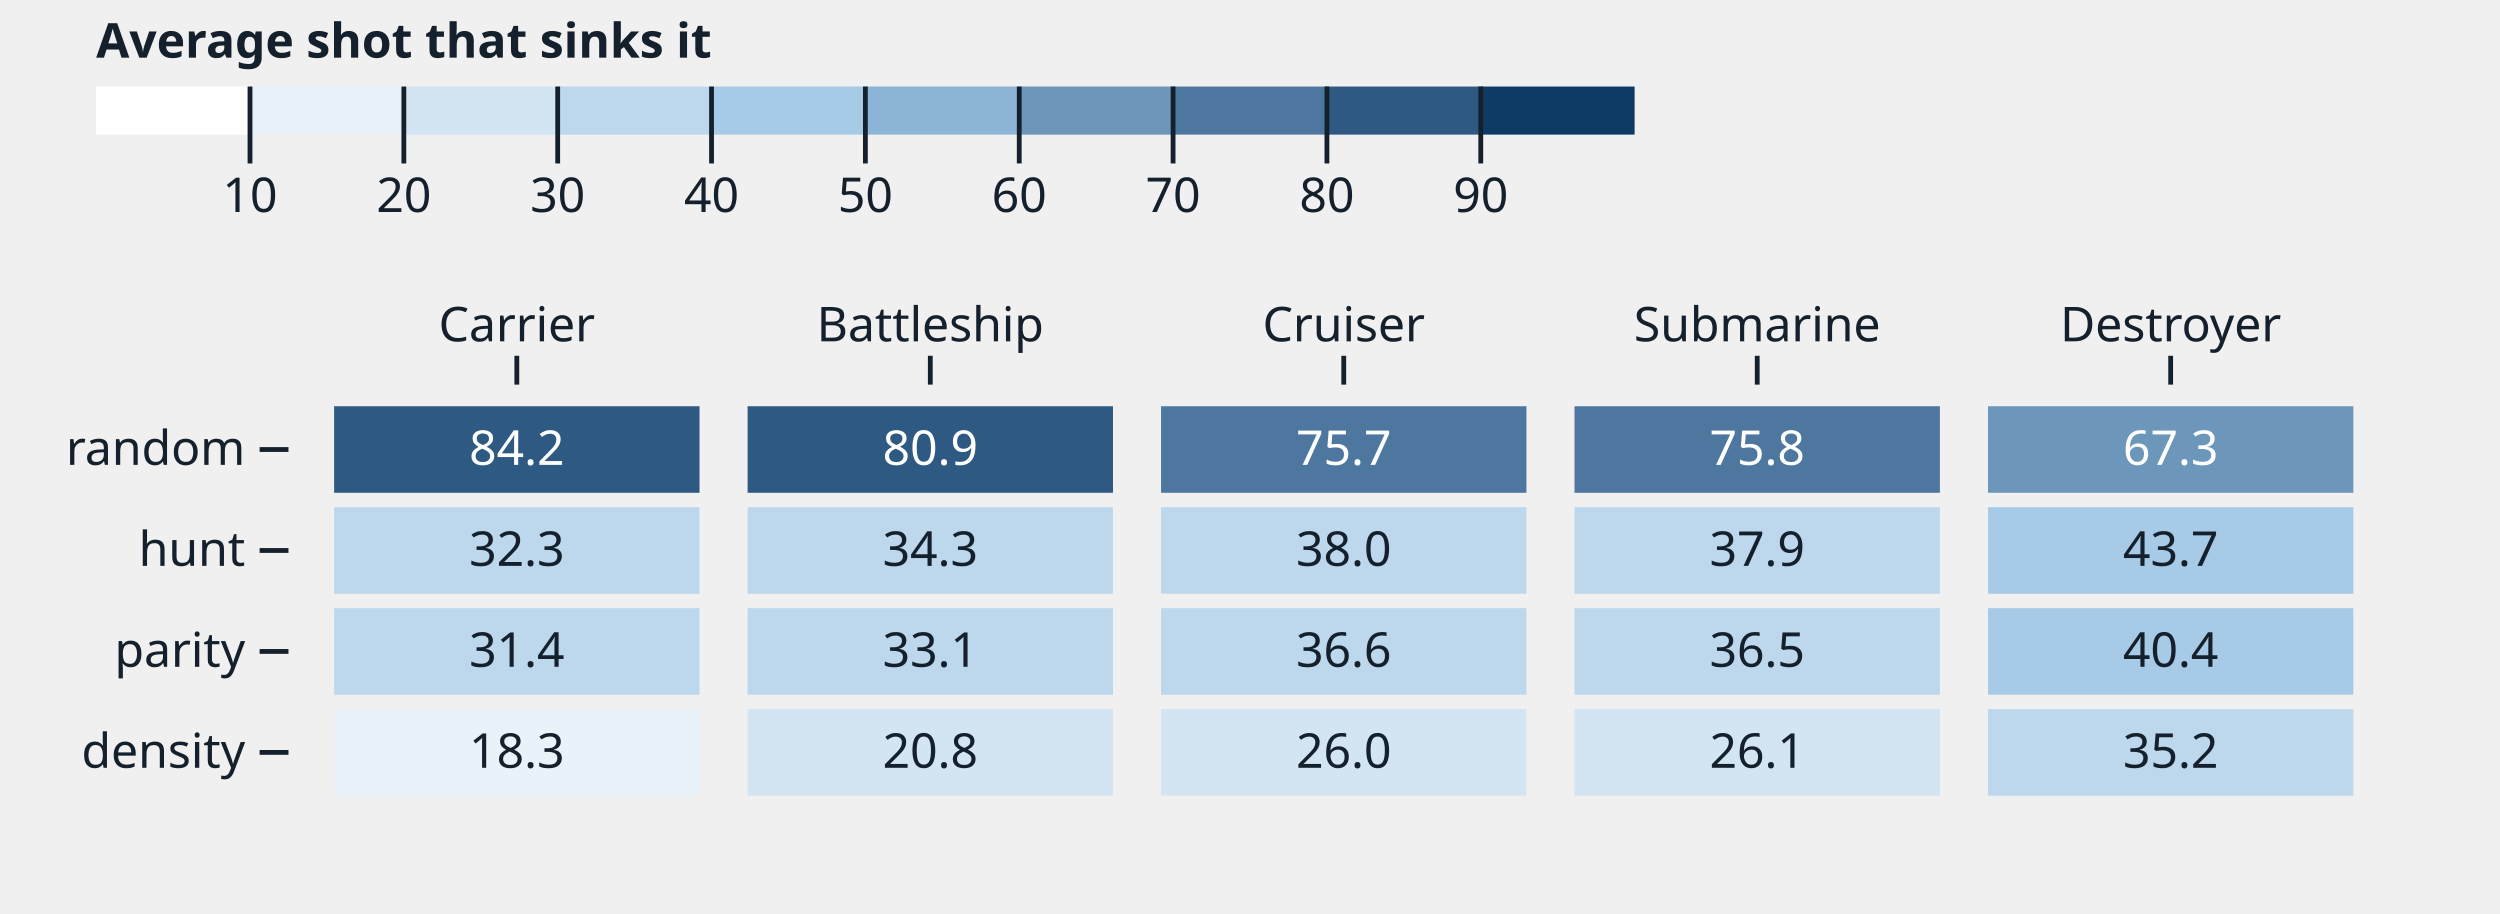
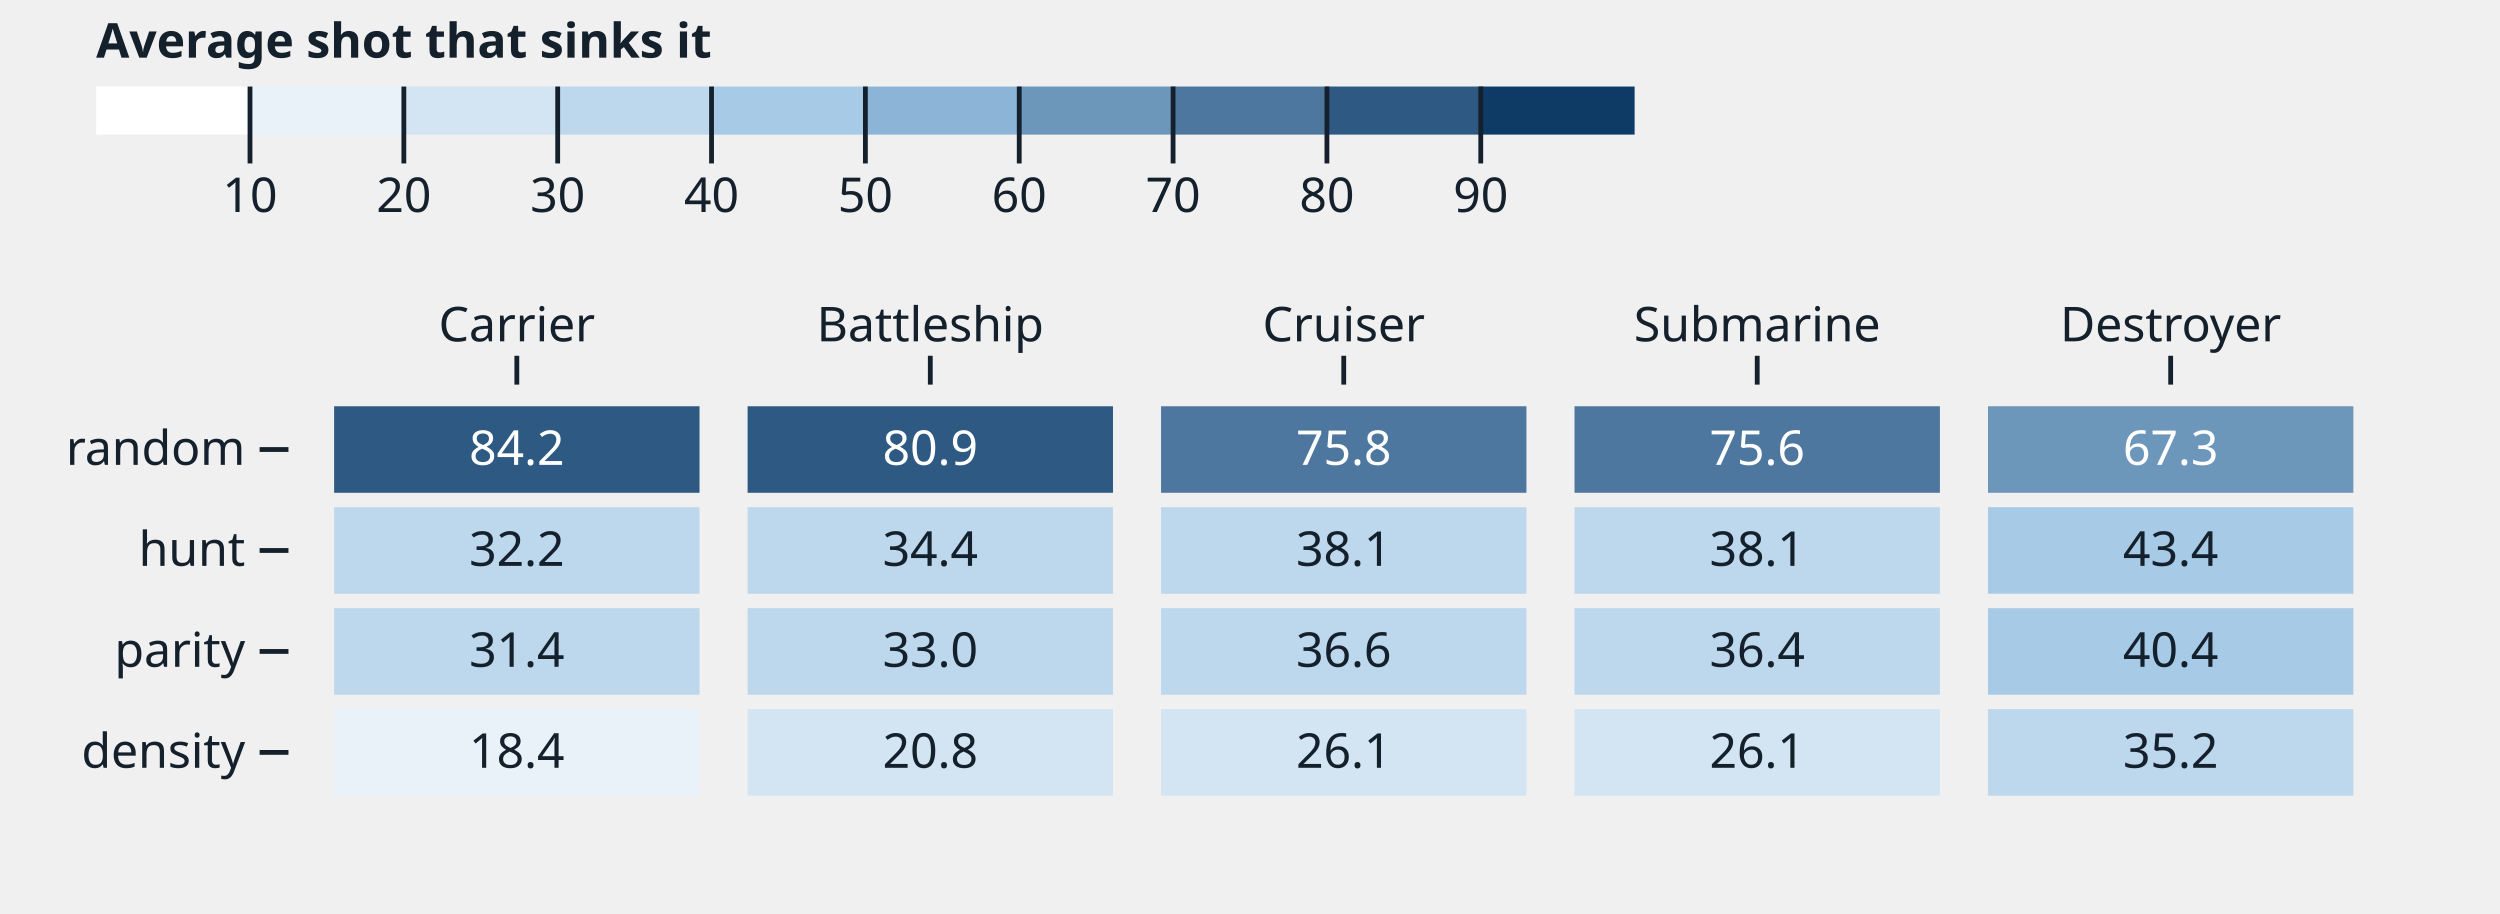
<svg xmlns="http://www.w3.org/2000/svg" width="520" height="190" viewBox="0 0 520 190" style="background: #ffffff; color: #14202b">
  <style>@media (prefers-color-scheme: dark) { :root { filter: invert(1) hue-rotate(180deg); background: none !important } }</style>
  <svg class="plot-d6a7b5-ramp" font-family="system-ui, sans-serif" font-size="10" width="320" height="50" viewBox="0 0 320 50" x="20">
    <style>:where(.plot-d6a7b5-ramp) {
  display: block;
  height: auto;
  height: intrinsic;
  max-width: 100%;
  overflow: visible;
}
:where(.plot-d6a7b5-ramp text) {
  white-space: pre;
}</style>
    <g>
      <rect x="0" y="18" width="32" height="10" fill="rgb(255,255,255)" />
      <rect x="32" y="18" width="32" height="10" fill="rgb(233,242,249)" />
      <rect x="64" y="18" width="32" height="10" fill="rgb(211,228,243)" />
      <rect x="96" y="18" width="32" height="10" fill="rgb(189,215,237)" />
      <rect x="128" y="18" width="32" height="10" fill="rgb(167,202,231)" />
      <rect x="160" y="18" width="32" height="10" fill="rgb(140,180,214)" />
      <rect x="192" y="18" width="32" height="10" fill="rgb(108,150,186)" />
      <rect x="224" y="18" width="32" height="10" fill="rgb(77,119,158)" />
      <rect x="256" y="18" width="32" height="10" fill="rgb(45,89,130)" />
      <rect x="288" y="18" width="32" height="10" fill="rgb(13,59,102)" />
    </g>
    <g transform="translate(0,28)" fill="none" text-anchor="middle" font-variant="tabular-nums">
      <g class="tick" opacity="1" transform="translate(32,0)">
        <line stroke="currentColor" y2="6" y1="-10" />
        <text fill="currentColor" y="9" dy="0.71em">10</text>
      </g>
      <g class="tick" opacity="1" transform="translate(64,0)">
        <line stroke="currentColor" y2="6" y1="-10" />
        <text fill="currentColor" y="9" dy="0.71em">20</text>
      </g>
      <g class="tick" opacity="1" transform="translate(96,0)">
        <line stroke="currentColor" y2="6" y1="-10" />
        <text fill="currentColor" y="9" dy="0.71em">30</text>
      </g>
      <g class="tick" opacity="1" transform="translate(128,0)">
        <line stroke="currentColor" y2="6" y1="-10" />
        <text fill="currentColor" y="9" dy="0.71em">40</text>
      </g>
      <g class="tick" opacity="1" transform="translate(160,0)">
        <line stroke="currentColor" y2="6" y1="-10" />
        <text fill="currentColor" y="9" dy="0.71em">50</text>
      </g>
      <g class="tick" opacity="1" transform="translate(192,0)">
        <line stroke="currentColor" y2="6" y1="-10" />
        <text fill="currentColor" y="9" dy="0.71em">60</text>
      </g>
      <g class="tick" opacity="1" transform="translate(224,0)">
        <line stroke="currentColor" y2="6" y1="-10" />
        <text fill="currentColor" y="9" dy="0.71em">70</text>
      </g>
      <g class="tick" opacity="1" transform="translate(256,0)">
        <line stroke="currentColor" y2="6" y1="-10" />
        <text fill="currentColor" y="9" dy="0.71em">80</text>
      </g>
      <g class="tick" opacity="1" transform="translate(288,0)">
        <line stroke="currentColor" y2="6" y1="-10" />
        <text fill="currentColor" y="9" dy="0.71em">90</text>
      </g>
    </g>
    <text x="0" y="12" fill="currentColor" font-weight="bold">Average shot that sinks it</text>
  </svg>
  <svg class="plot-d6a7b5" fill="currentColor" font-family="system-ui, sans-serif" font-size="10" text-anchor="middle" width="520" height="140" viewBox="0 0 520 140" style="background: rgb(255, 255, 255); color: rgb(20, 32, 43);" y="50">
    <style>:where(.plot-d6a7b5) {
  --plot-background: white;
  display: block;
  height: auto;
  height: intrinsic;
  max-width: 100%;
}
:where(.plot-d6a7b5 text),
:where(.plot-d6a7b5 tspan) {
  white-space: pre;
}</style>
    <g aria-label="y-axis tick" aria-hidden="true" fill="none" stroke="currentColor" transform="translate(0,9.5)">
      <path transform="translate(60,34)" d="M0,0L-6,0" />
      <path transform="translate(60,55)" d="M0,0L-6,0" />
      <path transform="translate(60,76)" d="M0,0L-6,0" />
      <path transform="translate(60,97)" d="M0,0L-6,0" />
    </g>
    <g aria-label="y-axis tick label" text-anchor="end" transform="translate(-9,9.5)">
      <text y="0.32em" transform="translate(60,34)">random</text>
      <text y="0.32em" transform="translate(60,55)">hunt</text>
      <text y="0.32em" transform="translate(60,76)">parity</text>
      <text y="0.32em" transform="translate(60,97)">density</text>
    </g>
    <g aria-label="x-axis tick" aria-hidden="true" fill="none" stroke="currentColor" transform="translate(38.5,0)">
      <path transform="translate(69,30)" d="M0,0L0,-6" />
      <path transform="translate(155,30)" d="M0,0L0,-6" />
      <path transform="translate(241,30)" d="M0,0L0,-6" />
      <path transform="translate(327,30)" d="M0,0L0,-6" />
      <path transform="translate(413,30)" d="M0,0L0,-6" />
    </g>
    <g aria-label="x-axis tick label" transform="translate(38.5,-9)">
      <text transform="translate(69,30)">Carrier</text>
      <text transform="translate(155,30)">Battleship</text>
      <text transform="translate(241,30)">Cruiser</text>
      <text transform="translate(327,30)">Submarine</text>
      <text transform="translate(413,30)">Destroyer</text>
    </g>
    <g aria-label="cell">
      <rect x="69.5" width="76" y="97.5" height="18" fill="rgb(233,242,249)" />
      <rect x="155.5" width="76" y="97.5" height="18" fill="rgb(211,228,243)" />
      <rect x="241.5" width="76" y="97.5" height="18" fill="rgb(211,228,243)" />
      <rect x="327.5" width="76" y="97.5" height="18" fill="rgb(211,228,243)" />
      <rect x="413.5" width="76" y="97.5" height="18" fill="rgb(189,215,237)" />
-       <rect x="69.5" width="76" y="34.5" height="18" fill="rgb(45,89,130)" />
-       <rect x="155.5" width="76" y="34.5" height="18" fill="rgb(45,89,130)" />
-       <rect x="241.5" width="76" y="34.5" height="18" fill="rgb(77,119,158)" />
-       <rect x="327.5" width="76" y="34.5" height="18" fill="rgb(77,119,158)" />
-       <rect x="413.5" width="76" y="34.5" height="18" fill="rgb(108,150,186)" />
      <rect x="69.5" width="76" y="55.5" height="18" fill="rgb(189,215,237)" />
      <rect x="155.5" width="76" y="55.5" height="18" fill="rgb(189,215,237)" />
      <rect x="241.5" width="76" y="55.5" height="18" fill="rgb(189,215,237)" />
      <rect x="327.5" width="76" y="55.5" height="18" fill="rgb(189,215,237)" />
      <rect x="413.5" width="76" y="55.5" height="18" fill="rgb(167,202,231)" />
      <rect x="69.5" width="76" y="76.5" height="18" fill="rgb(189,215,237)" />
      <rect x="155.5" width="76" y="76.5" height="18" fill="rgb(189,215,237)" />
      <rect x="241.5" width="76" y="76.5" height="18" fill="rgb(189,215,237)" />
      <rect x="327.5" width="76" y="76.5" height="18" fill="rgb(189,215,237)" />
      <rect x="413.5" width="76" y="76.5" height="18" fill="rgb(167,202,231)" />
+       <rect x="69.5" width="76" y="34.5" height="18" fill="rgb(45,89,130)" />
+       <rect x="155.5" width="76" y="34.5" height="18" fill="rgb(45,89,130)" />
+       <rect x="241.5" width="76" y="34.5" height="18" fill="rgb(77,119,158)" />
+       <rect x="327.5" width="76" y="34.5" height="18" fill="rgb(77,119,158)" />
+       <rect x="413.5" width="76" y="34.5" height="18" fill="rgb(108,150,186)" />
    </g>
    <g aria-label="text" transform="translate(38.5,9.5)">
-       <text y="0.32em" transform="translate(69,97)" fill="#14202b">18.3</text>
+       <text y="0.32em" transform="translate(69,97)" fill="#14202b">18.4</text>
      <text y="0.32em" transform="translate(155,97)" fill="#14202b">20.8</text>
-       <text y="0.32em" transform="translate(241,97)" fill="#14202b">26.0</text>
+       <text y="0.32em" transform="translate(241,97)" fill="#14202b">26.1</text>
      <text y="0.32em" transform="translate(327,97)" fill="#14202b">26.1</text>
      <text y="0.32em" transform="translate(413,97)" fill="#14202b">35.2</text>
+       <text y="0.32em" transform="translate(69,55)" fill="#14202b">32.2</text>
+       <text y="0.32em" transform="translate(155,55)" fill="#14202b">34.4</text>
+       <text y="0.32em" transform="translate(241,55)" fill="#14202b">38.1</text>
+       <text y="0.32em" transform="translate(327,55)" fill="#14202b">38.1</text>
+       <text y="0.32em" transform="translate(413,55)" fill="#14202b">43.4</text>
+       <text y="0.32em" transform="translate(69,76)" fill="#14202b">31.4</text>
+       <text y="0.32em" transform="translate(155,76)" fill="#14202b">33.0</text>
+       <text y="0.32em" transform="translate(241,76)" fill="#14202b">36.6</text>
+       <text y="0.32em" transform="translate(327,76)" fill="#14202b">36.4</text>
+       <text y="0.32em" transform="translate(413,76)" fill="#14202b">40.4</text>
      <text y="0.32em" transform="translate(69,34)" fill="#ffffff">84.2</text>
      <text y="0.32em" transform="translate(155,34)" fill="#ffffff">80.9</text>
-       <text y="0.32em" transform="translate(241,34)" fill="#ffffff">75.7</text>
-       <text y="0.32em" transform="translate(327,34)" fill="#ffffff">75.8</text>
+       <text y="0.32em" transform="translate(241,34)" fill="#ffffff">75.8</text>
+       <text y="0.32em" transform="translate(327,34)" fill="#ffffff">75.6</text>
      <text y="0.32em" transform="translate(413,34)" fill="#ffffff">67.3</text>
-       <text y="0.32em" transform="translate(69,55)" fill="#14202b">32.3</text>
-       <text y="0.32em" transform="translate(155,55)" fill="#14202b">34.3</text>
-       <text y="0.32em" transform="translate(241,55)" fill="#14202b">38.0</text>
-       <text y="0.32em" transform="translate(327,55)" fill="#14202b">37.9</text>
-       <text y="0.32em" transform="translate(413,55)" fill="#14202b">43.7</text>
-       <text y="0.32em" transform="translate(69,76)" fill="#14202b">31.4</text>
-       <text y="0.32em" transform="translate(155,76)" fill="#14202b">33.1</text>
-       <text y="0.32em" transform="translate(241,76)" fill="#14202b">36.6</text>
-       <text y="0.32em" transform="translate(327,76)" fill="#14202b">36.5</text>
-       <text y="0.32em" transform="translate(413,76)" fill="#14202b">40.4</text>
    </g>
  </svg>
</svg>
